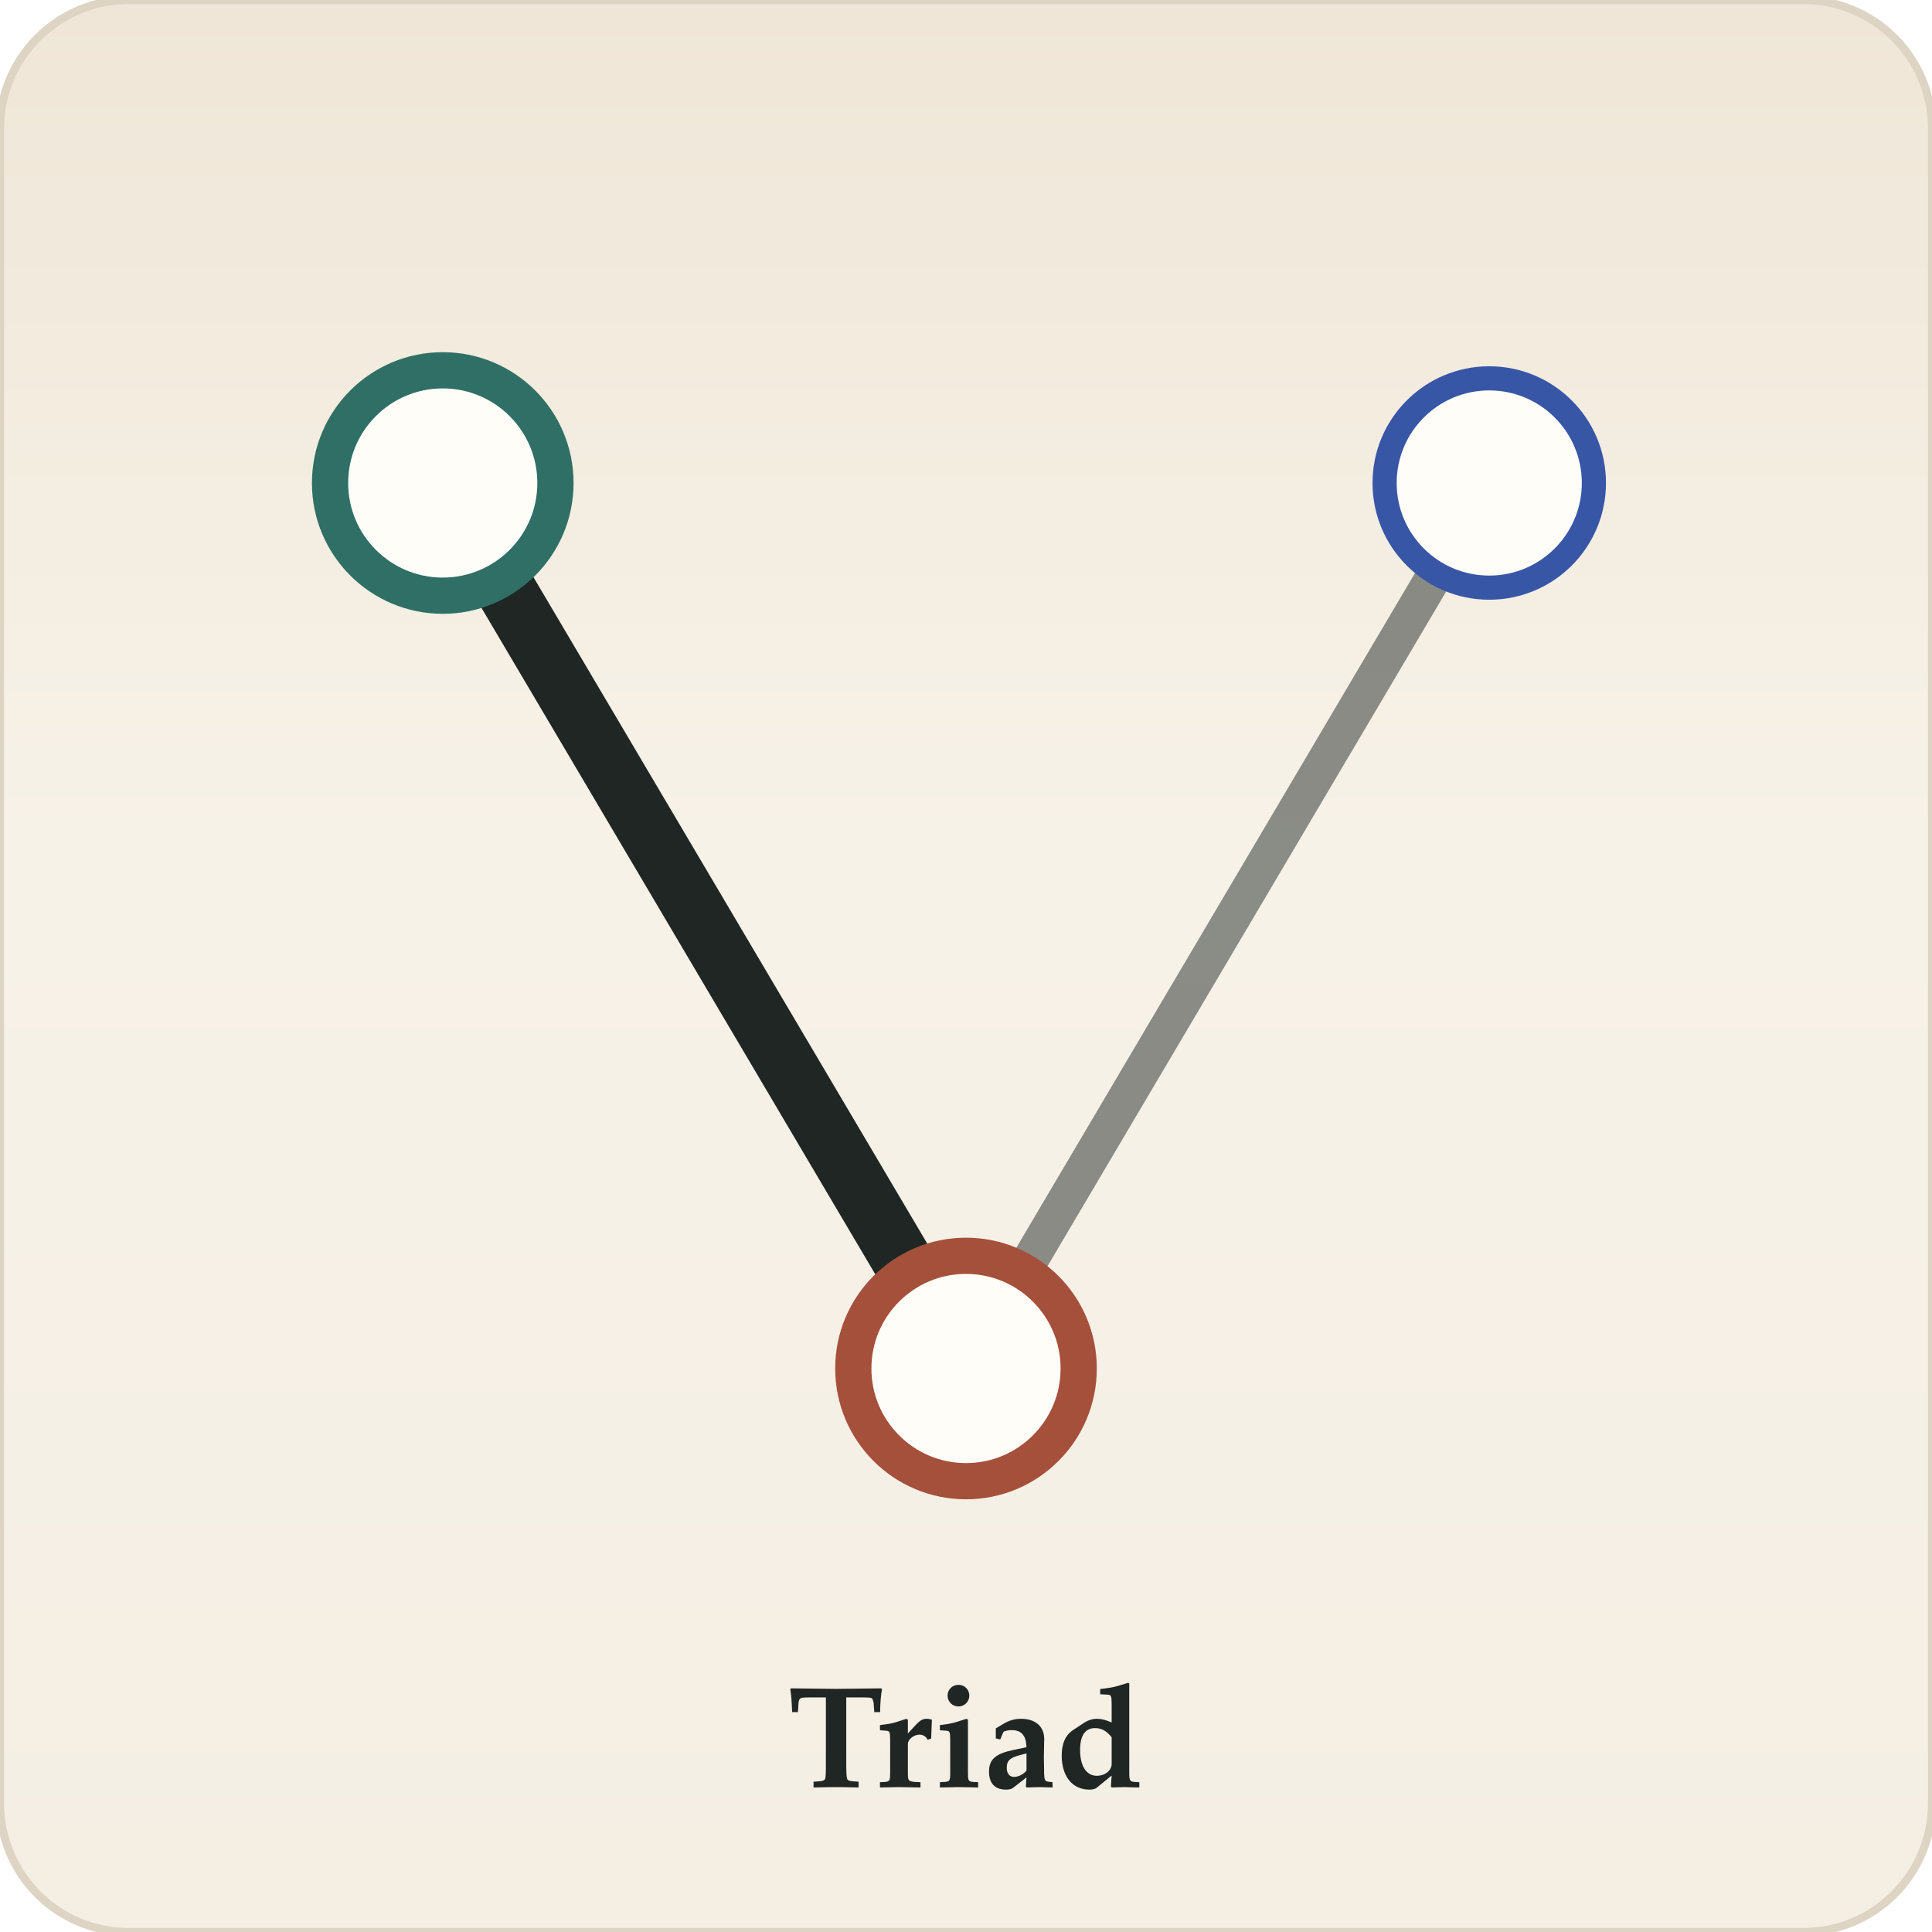
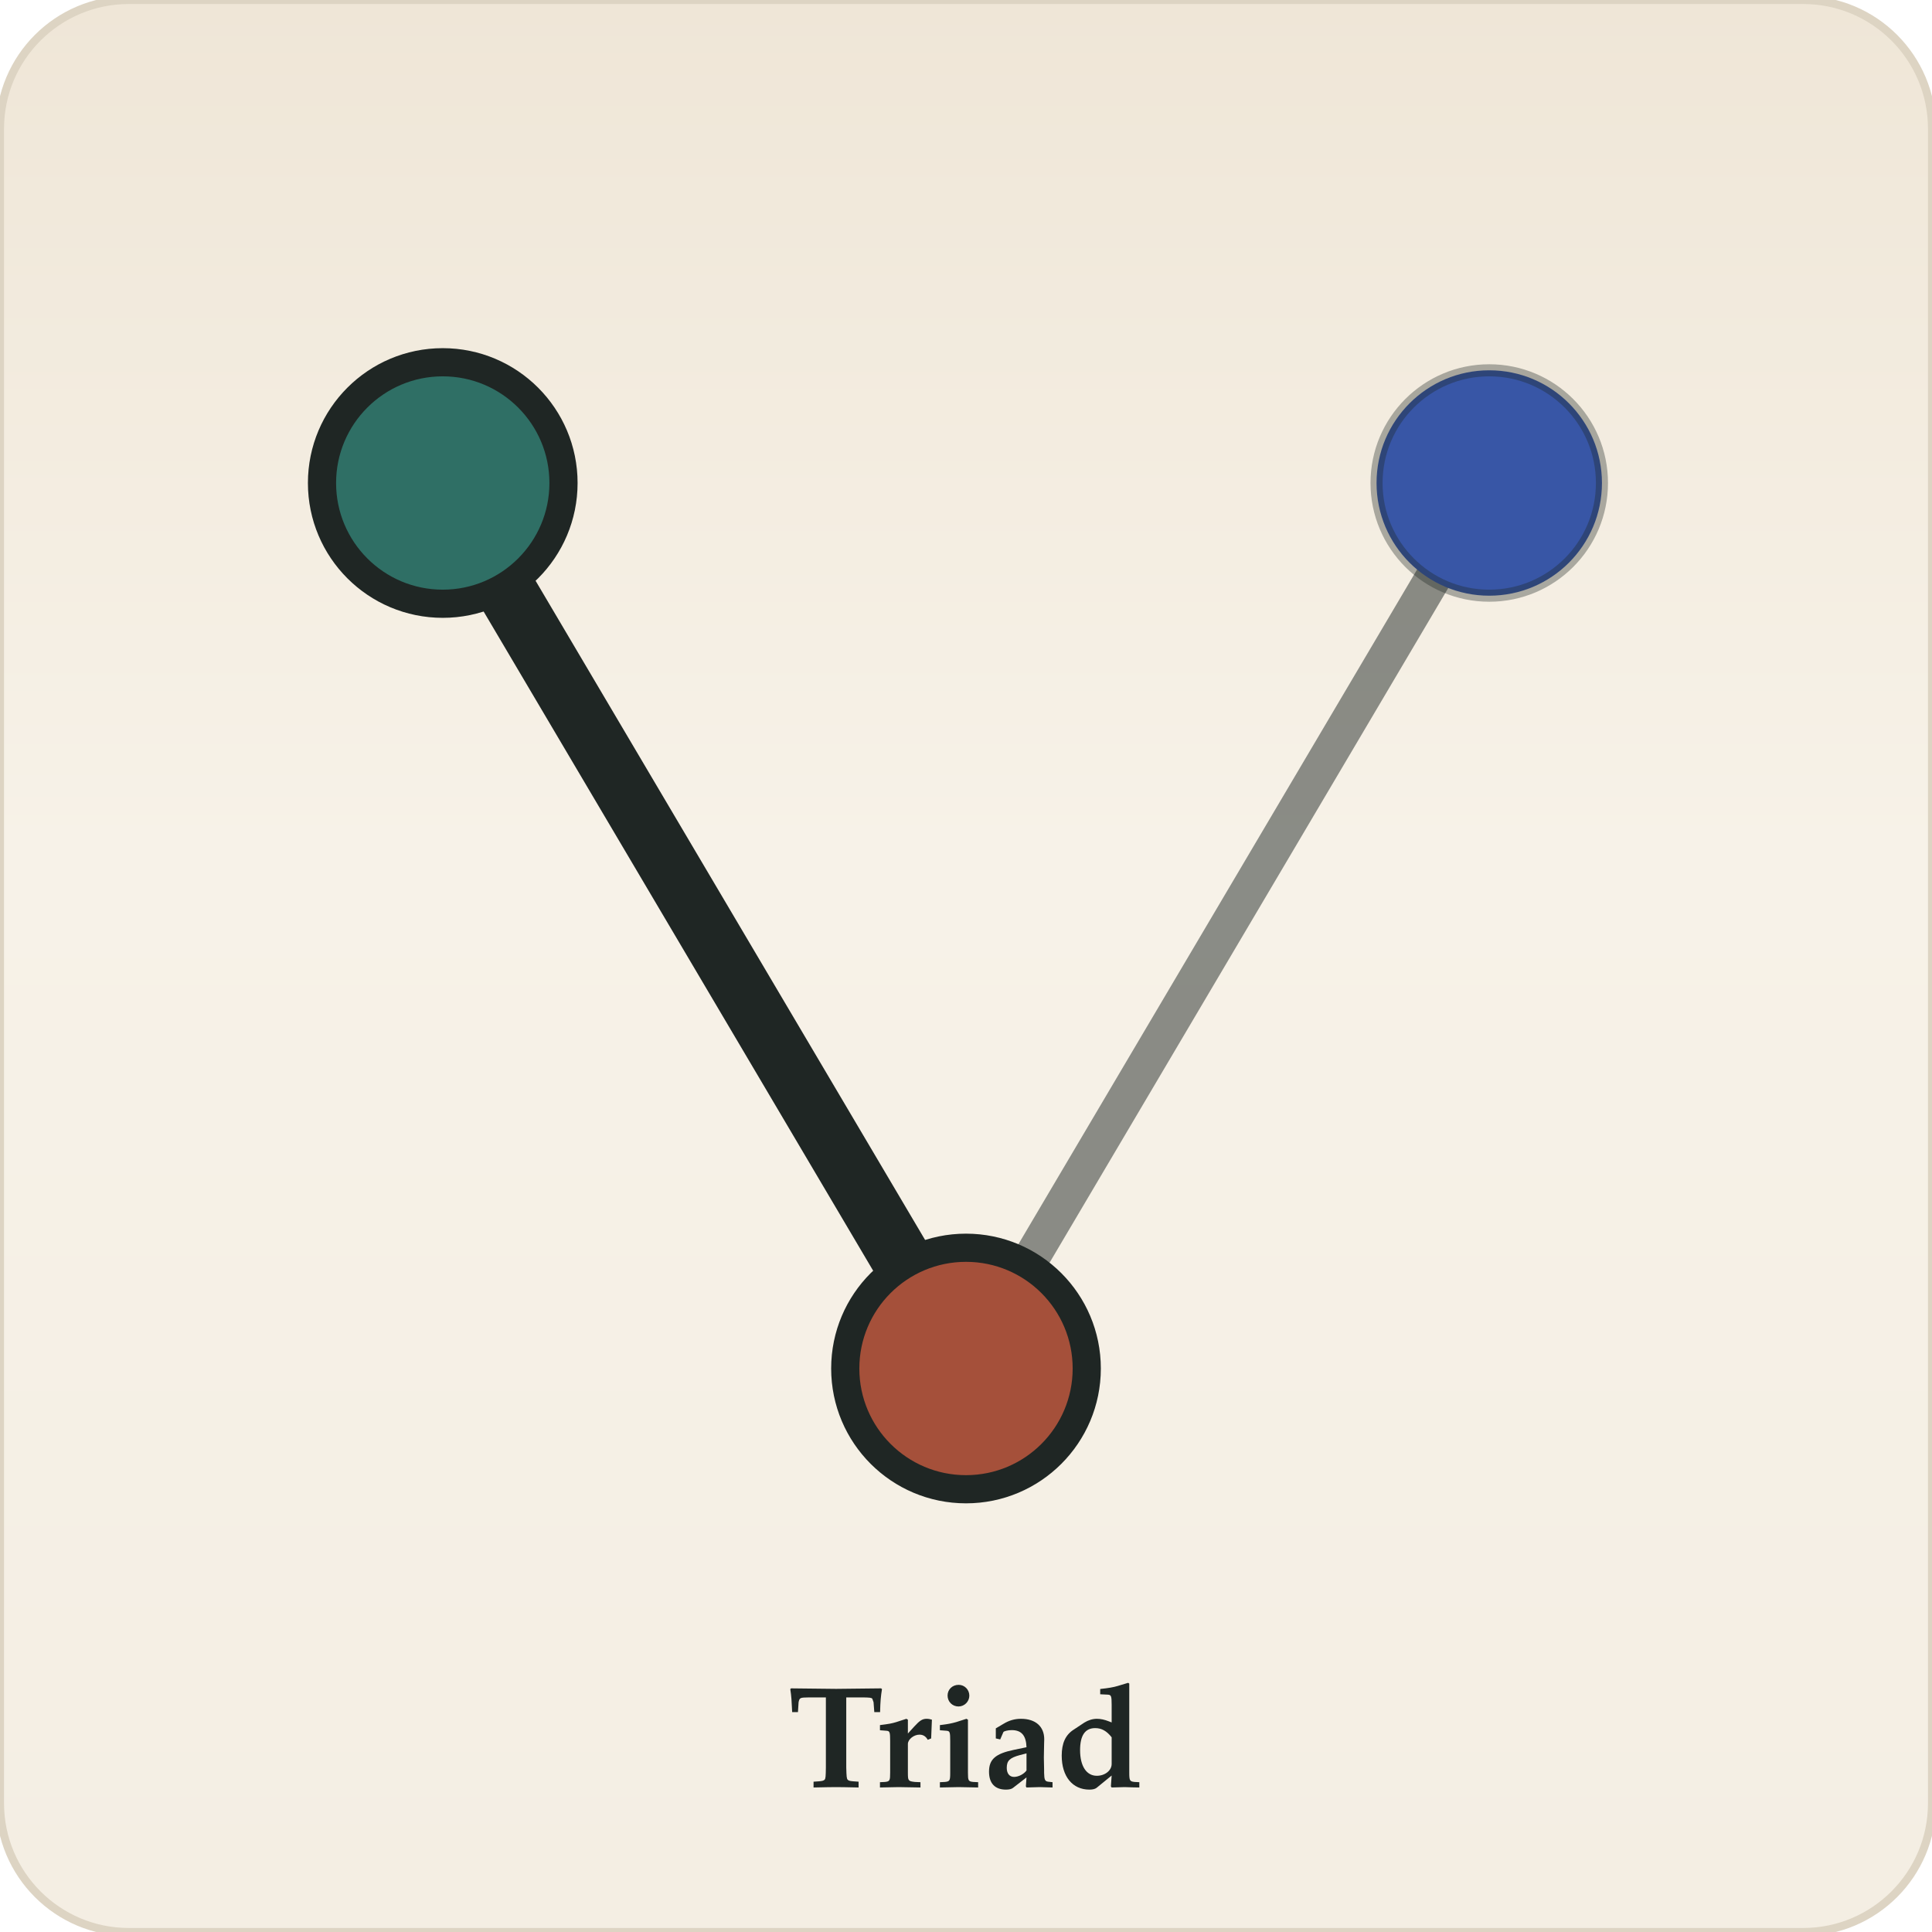
<svg xmlns="http://www.w3.org/2000/svg" viewBox="0 0 240 240" width="240" height="240" role="img" aria-label="Triad (orbit 0)">
  <defs>
    <linearGradient id="paper" x1="0" y1="0" x2="0" y2="240" gradientUnits="userSpaceOnUse">
      <stop offset="0" stop-color="#efe6d7" />
      <stop offset="0.44" stop-color="#f7f2e8" />
      <stop offset="1" stop-color="#f4eee3" />
    </linearGradient>
  </defs>
  <rect width="240" height="240" rx="16" fill="url(#paper)" stroke="#ddd4c3" stroke-width="1" />
  <line x1="120.0" y1="170.0" x2="185.0" y2="60.0" stroke="#1f2624" stroke-opacity="0.5" stroke-width="4.5" stroke-linecap="round" />
  <line x1="55.0" y1="60.0" x2="120.0" y2="170.0" stroke="#1f2624" stroke-width="7.5" stroke-linecap="round" />
-   <circle cx="55.0" cy="60.0" r="14" fill="#fffdf8" stroke="#2f6f65" stroke-width="4.5" />
-   <circle cx="120.0" cy="170.0" r="14" fill="#fffdf8" stroke="#a5503a" stroke-width="4.5" />
-   <circle cx="185.0" cy="60.0" r="13" fill="#fffdf8" stroke="#3856a6" stroke-width="3.0" />
+   <circle cx="55.0" cy="60.0" r="15" fill="#2f6f65" stroke="#1f2624" stroke-width="3.5" stroke-opacity="1.0" />
+   <circle cx="120.0" cy="170.0" r="15" fill="#a5503a" stroke="#1f2624" stroke-width="3.5" stroke-opacity="1.0" />
+   <circle cx="185.0" cy="60.0" r="14" fill="#3856a6" stroke="#1f2624" stroke-width="1.5" stroke-opacity="0.35" />
  <text x="120.0" y="222" text-anchor="middle" font-family="Iowan Old Style, Palatino Linotype, Book Antiqua, Georgia, serif" font-size="18" font-weight="600" fill="#1f2624">Triad</text>
</svg>
